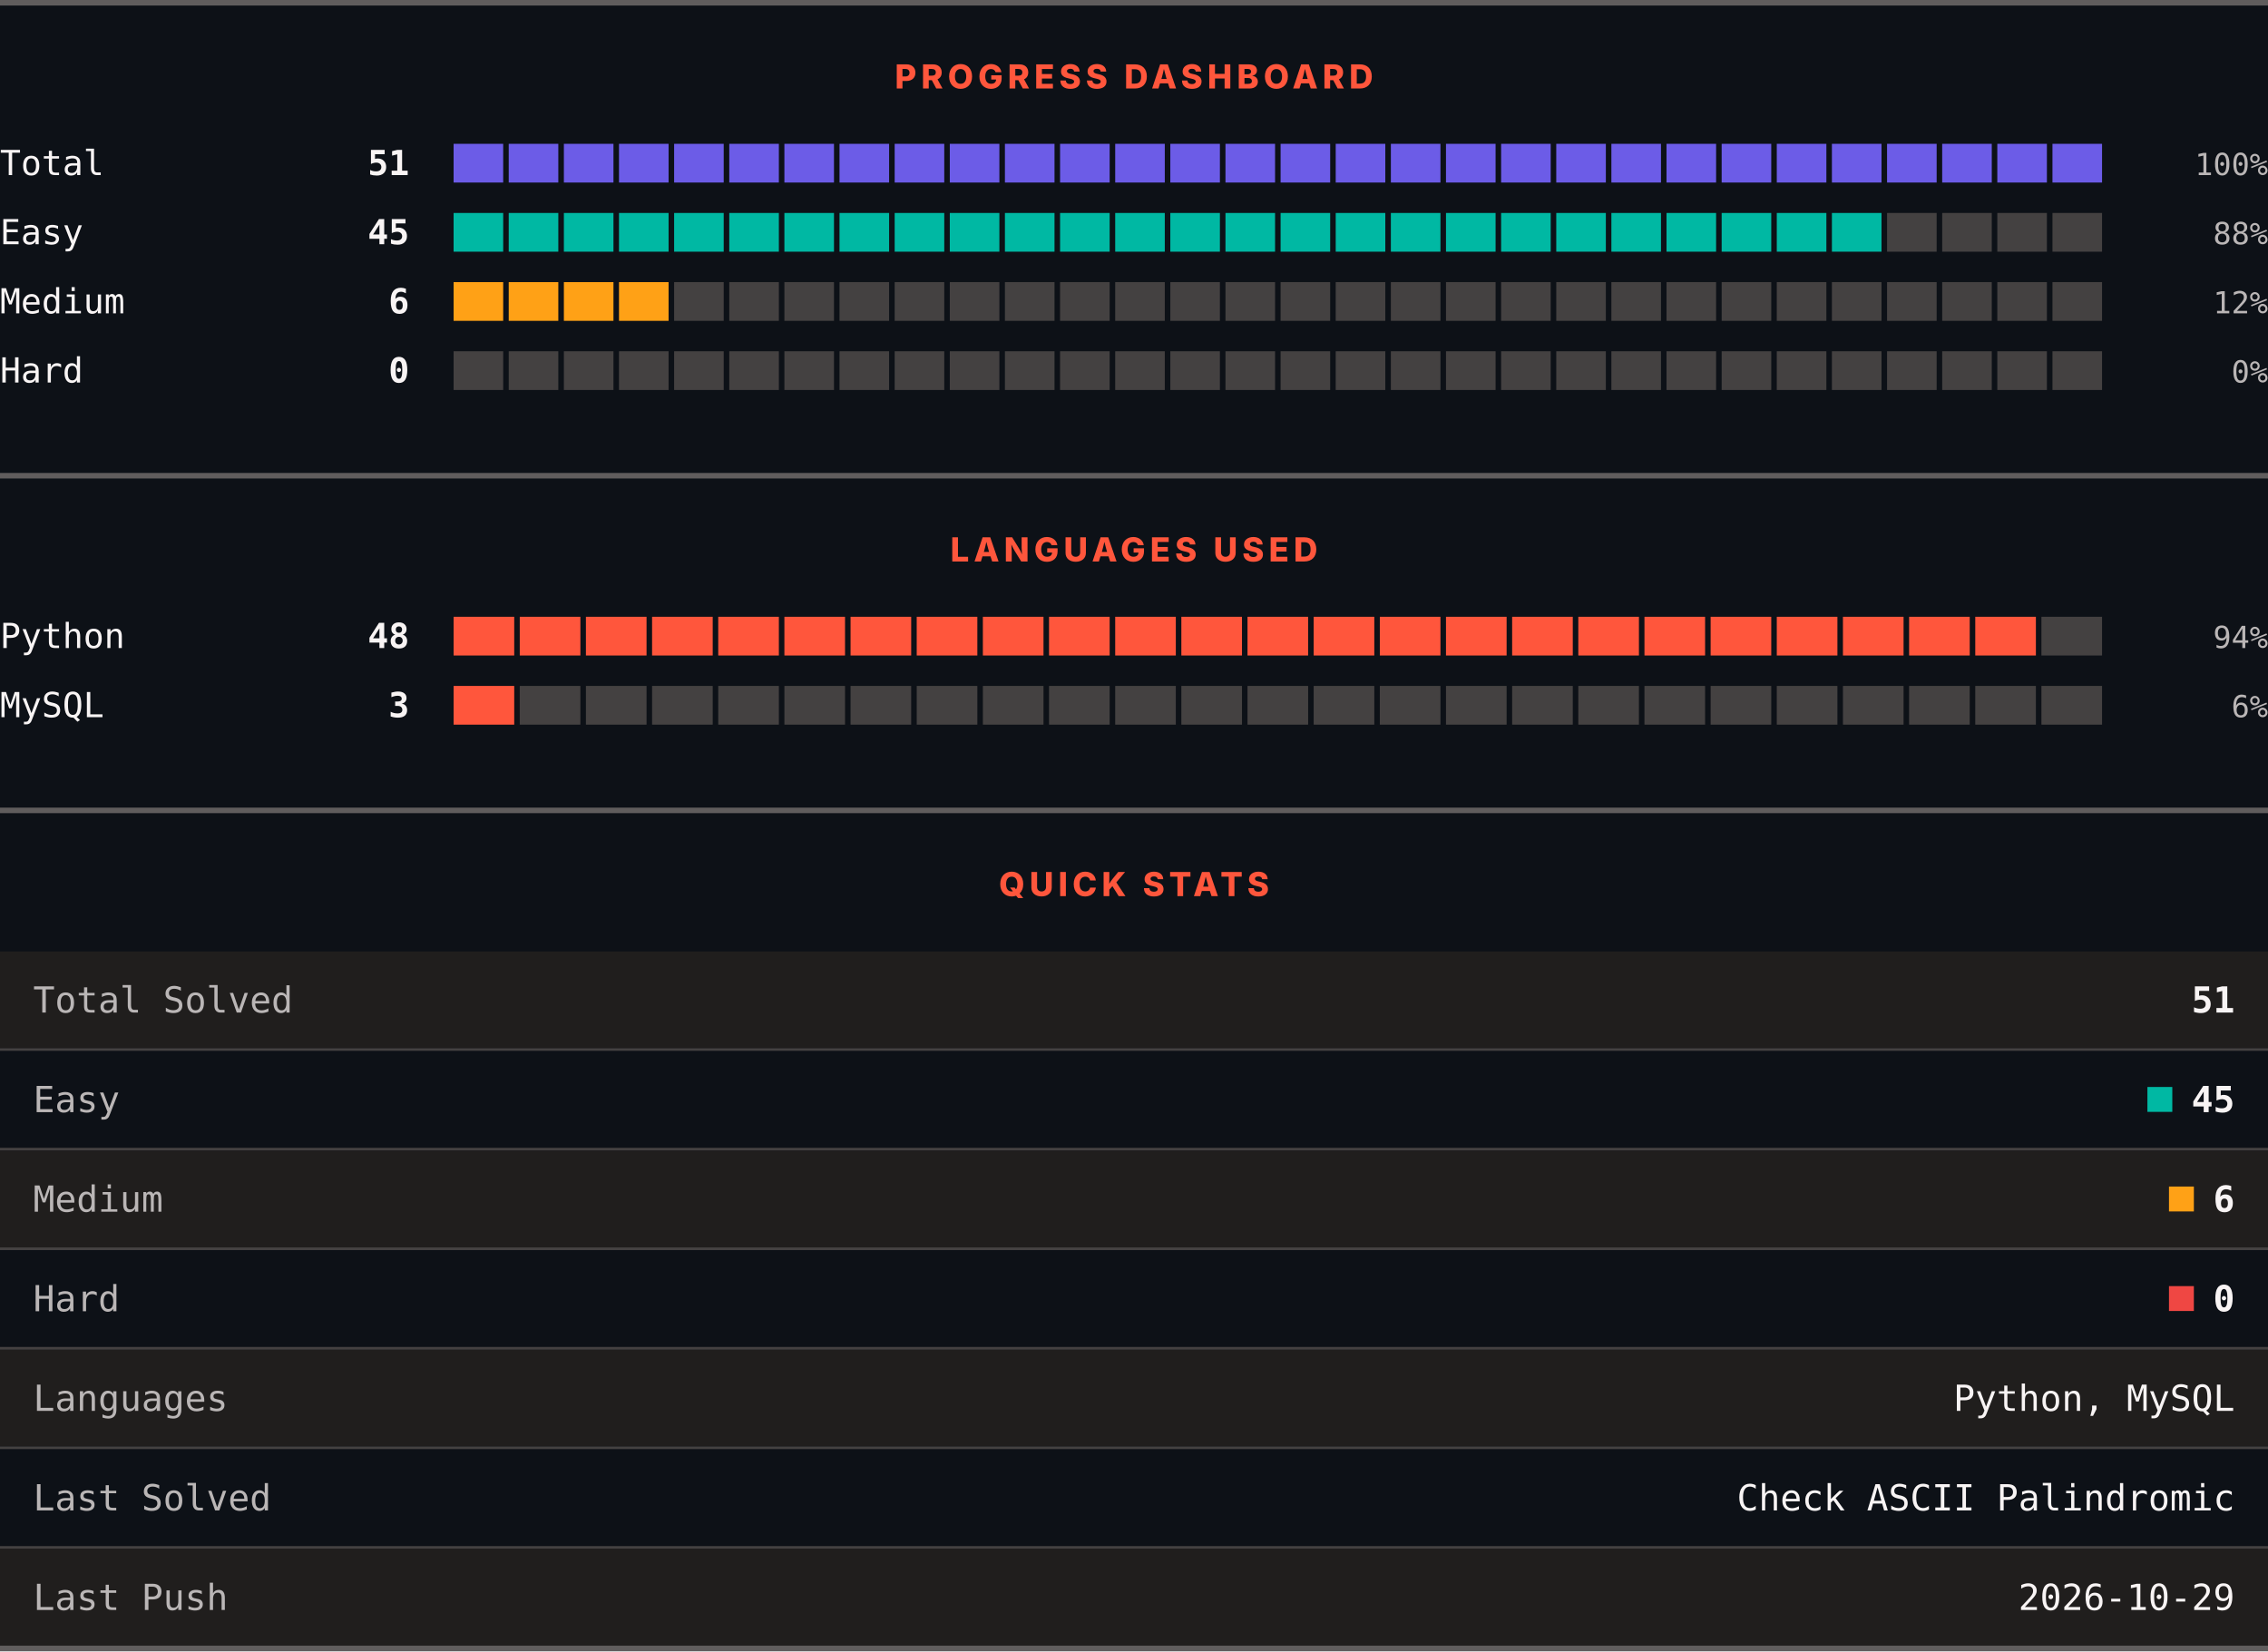
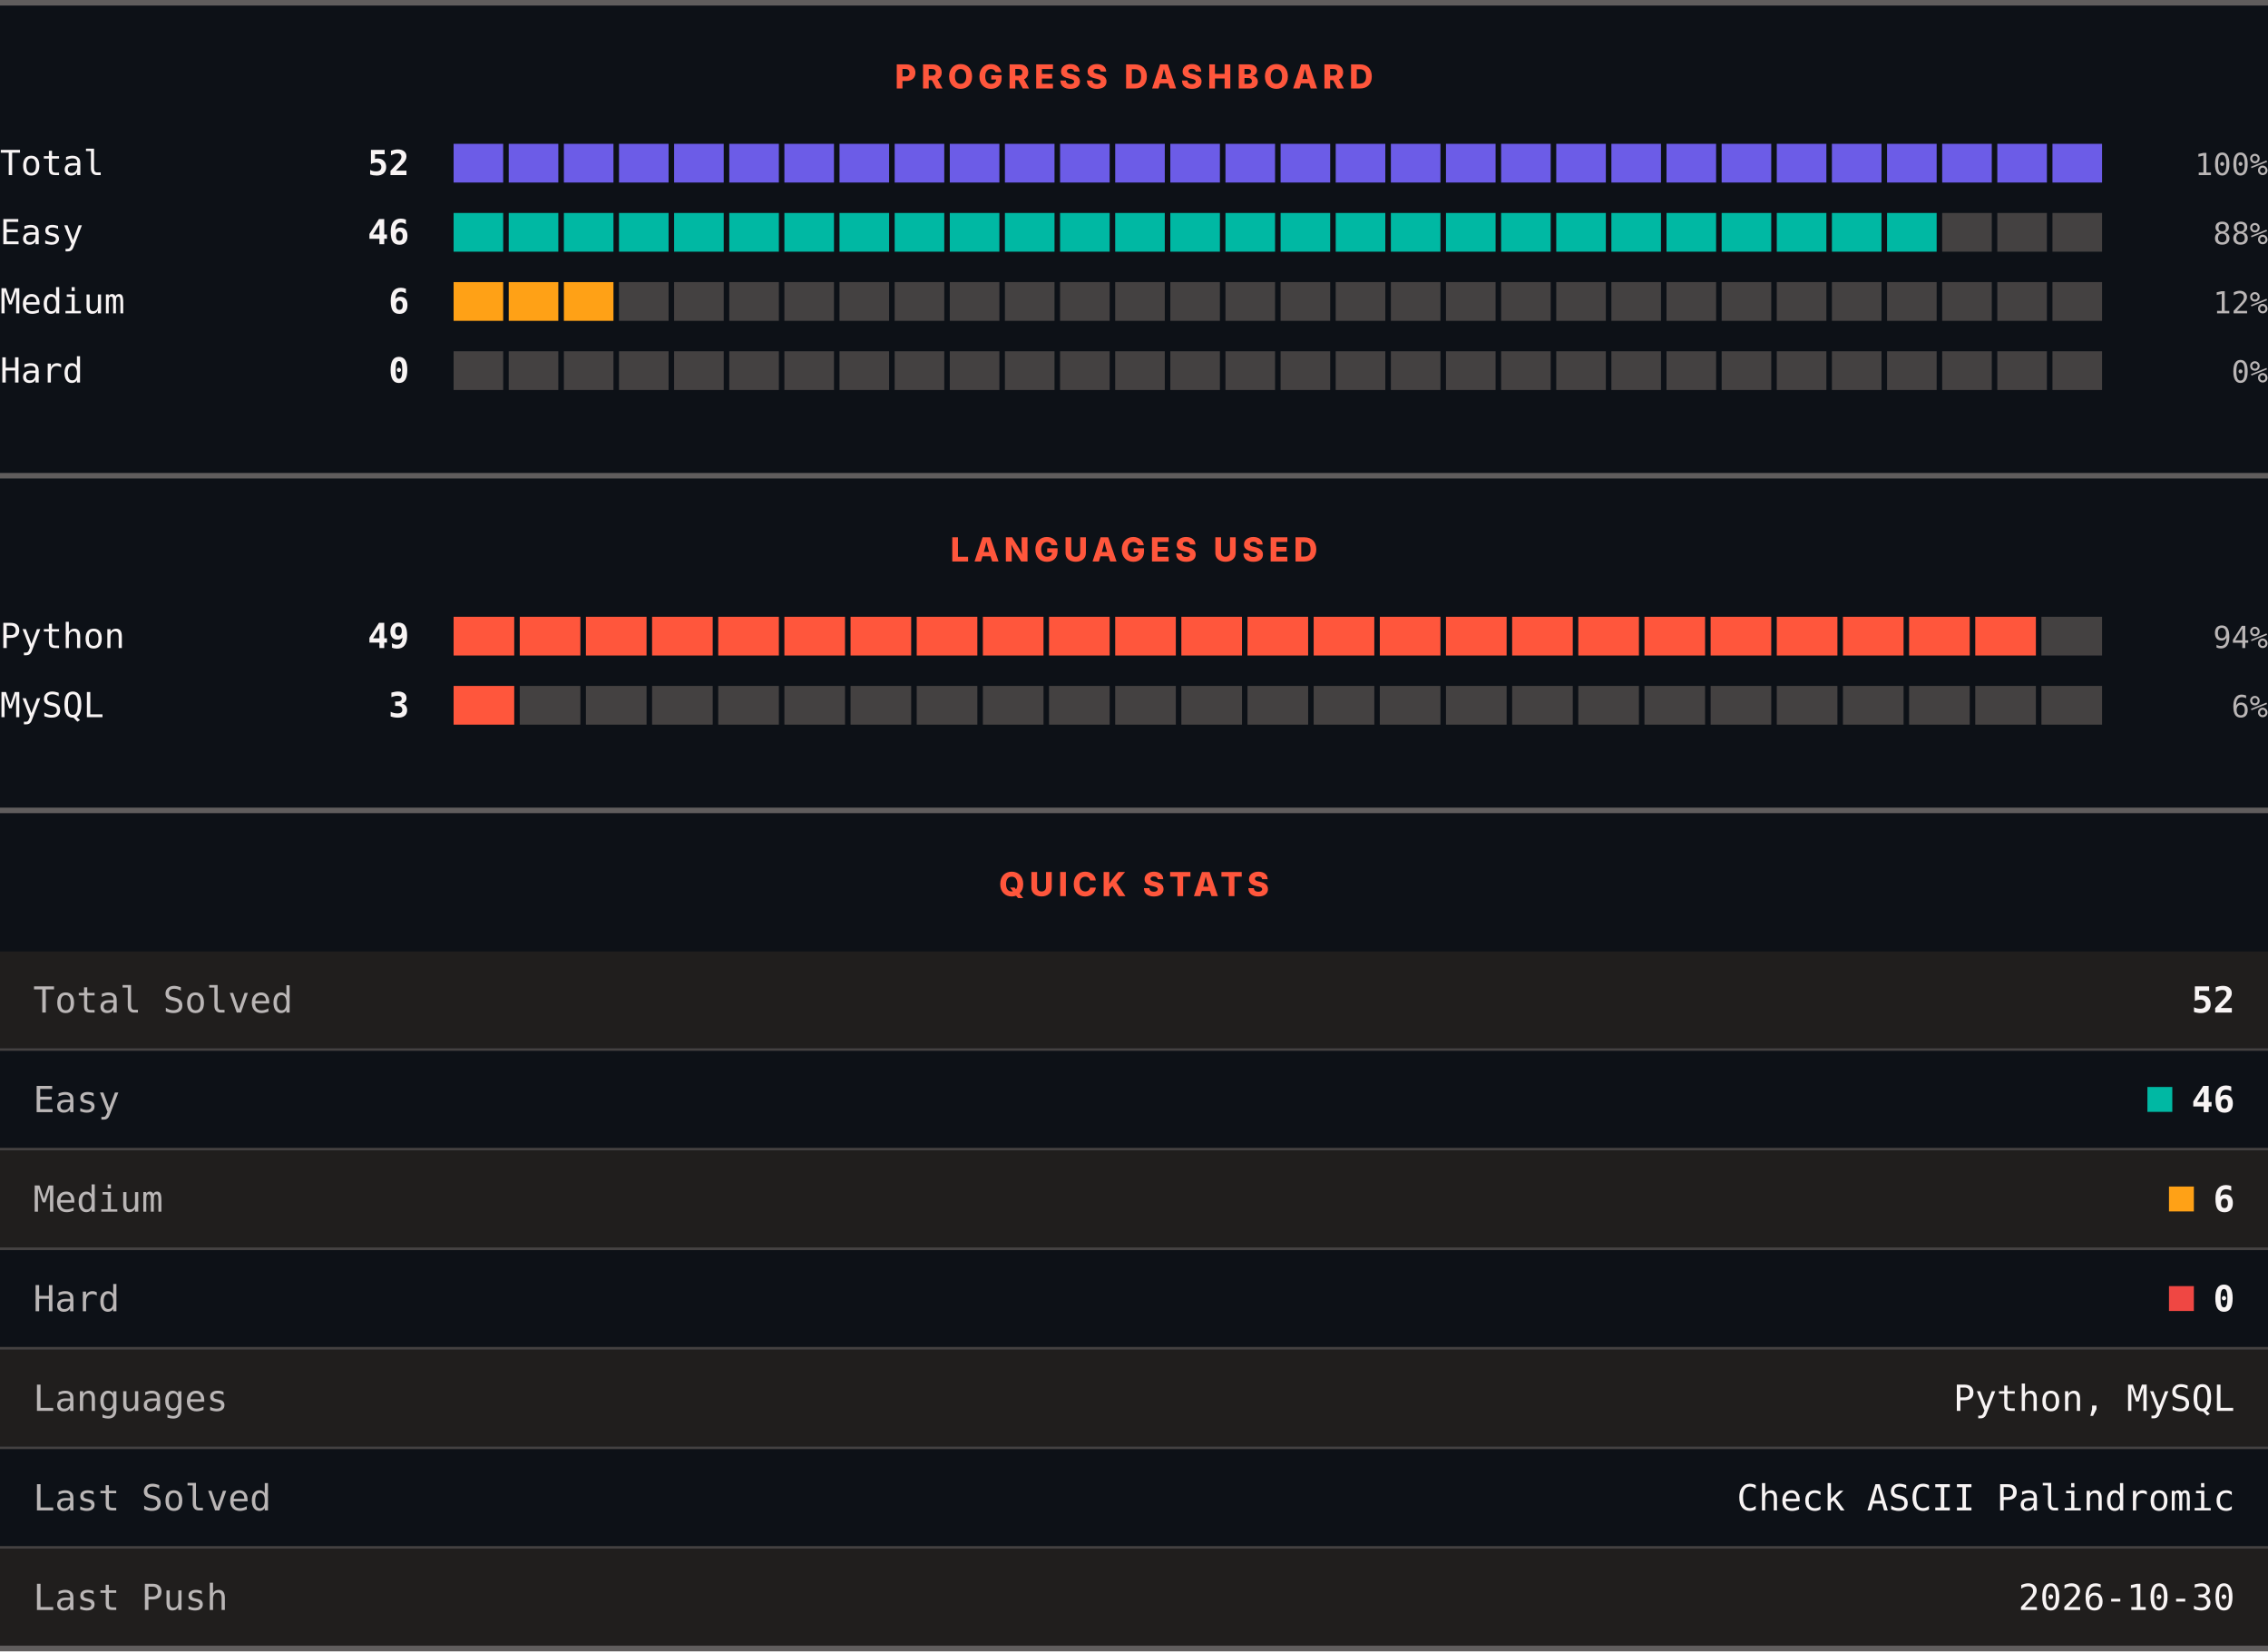
<svg xmlns="http://www.w3.org/2000/svg" width="820" height="597" viewBox="0 0 820 597" role="img" aria-label="LeetCode progress, languages and quick stats">
  <rect width="820" height="597" fill="#0d1117" />
  <rect x="0" y="0" width="820" height="2" fill="#605d5d" />
  <text x="410" y="32" text-anchor="middle" font-family="Archivo, system-ui, -apple-system, Segoe UI, sans-serif" font-size="12" font-weight="800" letter-spacing="1.68" fill="#ff563c">PROGRESS DASHBOARD</text>
  <text x="0" y="63.3" font-family="ui-monospace, SFMono-Regular, Menlo, Consolas, monospace" font-size="12.5" fill="#f8f4f4">Total</text>
-   <text x="148" y="63.3" text-anchor="end" font-family="ui-monospace, SFMono-Regular, Menlo, Consolas, monospace" font-size="12.5" font-weight="700" fill="#f8f4f4">51</text>
+   <text x="148" y="63.3" text-anchor="end" font-family="ui-monospace, SFMono-Regular, Menlo, Consolas, monospace" font-size="12.5" font-weight="700" fill="#f8f4f4">52</text>
  <rect x="164.00" y="52" width="17.93" height="14" fill="#6c5ce7" />
  <rect x="183.93" y="52" width="17.93" height="14" fill="#6c5ce7" />
  <rect x="203.87" y="52" width="17.93" height="14" fill="#6c5ce7" />
  <rect x="223.80" y="52" width="17.93" height="14" fill="#6c5ce7" />
  <rect x="243.73" y="52" width="17.93" height="14" fill="#6c5ce7" />
  <rect x="263.67" y="52" width="17.93" height="14" fill="#6c5ce7" />
  <rect x="283.60" y="52" width="17.93" height="14" fill="#6c5ce7" />
  <rect x="303.53" y="52" width="17.93" height="14" fill="#6c5ce7" />
  <rect x="323.47" y="52" width="17.93" height="14" fill="#6c5ce7" />
  <rect x="343.40" y="52" width="17.93" height="14" fill="#6c5ce7" />
  <rect x="363.33" y="52" width="17.93" height="14" fill="#6c5ce7" />
  <rect x="383.27" y="52" width="17.93" height="14" fill="#6c5ce7" />
  <rect x="403.20" y="52" width="17.93" height="14" fill="#6c5ce7" />
  <rect x="423.13" y="52" width="17.93" height="14" fill="#6c5ce7" />
  <rect x="443.07" y="52" width="17.93" height="14" fill="#6c5ce7" />
  <rect x="463.00" y="52" width="17.93" height="14" fill="#6c5ce7" />
  <rect x="482.93" y="52" width="17.93" height="14" fill="#6c5ce7" />
  <rect x="502.87" y="52" width="17.93" height="14" fill="#6c5ce7" />
  <rect x="522.80" y="52" width="17.93" height="14" fill="#6c5ce7" />
  <rect x="542.73" y="52" width="17.93" height="14" fill="#6c5ce7" />
  <rect x="562.67" y="52" width="17.93" height="14" fill="#6c5ce7" />
  <rect x="582.60" y="52" width="17.93" height="14" fill="#6c5ce7" />
  <rect x="602.53" y="52" width="17.93" height="14" fill="#6c5ce7" />
  <rect x="622.47" y="52" width="17.93" height="14" fill="#6c5ce7" />
  <rect x="642.40" y="52" width="17.93" height="14" fill="#6c5ce7" />
  <rect x="662.33" y="52" width="17.93" height="14" fill="#6c5ce7" />
  <rect x="682.27" y="52" width="17.93" height="14" fill="#6c5ce7" />
  <rect x="702.20" y="52" width="17.93" height="14" fill="#6c5ce7" />
  <rect x="722.13" y="52" width="17.93" height="14" fill="#6c5ce7" />
  <rect x="742.07" y="52" width="17.93" height="14" fill="#6c5ce7" />
  <text x="820" y="63.3" text-anchor="end" font-family="ui-monospace, SFMono-Regular, Menlo, Consolas, monospace" font-size="11" fill="#bab6b6">100%</text>
  <text x="0" y="88.3" font-family="ui-monospace, SFMono-Regular, Menlo, Consolas, monospace" font-size="12.5" fill="#f8f4f4">Easy</text>
-   <text x="148" y="88.3" text-anchor="end" font-family="ui-monospace, SFMono-Regular, Menlo, Consolas, monospace" font-size="12.5" font-weight="700" fill="#f8f4f4">45</text>
+   <text x="148" y="88.3" text-anchor="end" font-family="ui-monospace, SFMono-Regular, Menlo, Consolas, monospace" font-size="12.5" font-weight="700" fill="#f8f4f4">46</text>
  <rect x="164.00" y="77" width="17.93" height="14" fill="#00b8a3" />
  <rect x="183.93" y="77" width="17.93" height="14" fill="#00b8a3" />
  <rect x="203.87" y="77" width="17.93" height="14" fill="#00b8a3" />
  <rect x="223.80" y="77" width="17.93" height="14" fill="#00b8a3" />
  <rect x="243.73" y="77" width="17.93" height="14" fill="#00b8a3" />
  <rect x="263.67" y="77" width="17.93" height="14" fill="#00b8a3" />
  <rect x="283.60" y="77" width="17.93" height="14" fill="#00b8a3" />
  <rect x="303.53" y="77" width="17.93" height="14" fill="#00b8a3" />
  <rect x="323.47" y="77" width="17.93" height="14" fill="#00b8a3" />
  <rect x="343.40" y="77" width="17.93" height="14" fill="#00b8a3" />
  <rect x="363.33" y="77" width="17.93" height="14" fill="#00b8a3" />
  <rect x="383.27" y="77" width="17.93" height="14" fill="#00b8a3" />
  <rect x="403.20" y="77" width="17.93" height="14" fill="#00b8a3" />
  <rect x="423.13" y="77" width="17.93" height="14" fill="#00b8a3" />
  <rect x="443.07" y="77" width="17.93" height="14" fill="#00b8a3" />
  <rect x="463.00" y="77" width="17.93" height="14" fill="#00b8a3" />
  <rect x="482.93" y="77" width="17.93" height="14" fill="#00b8a3" />
  <rect x="502.87" y="77" width="17.93" height="14" fill="#00b8a3" />
  <rect x="522.80" y="77" width="17.93" height="14" fill="#00b8a3" />
  <rect x="542.73" y="77" width="17.93" height="14" fill="#00b8a3" />
  <rect x="562.67" y="77" width="17.93" height="14" fill="#00b8a3" />
  <rect x="582.60" y="77" width="17.93" height="14" fill="#00b8a3" />
  <rect x="602.53" y="77" width="17.93" height="14" fill="#00b8a3" />
  <rect x="622.47" y="77" width="17.93" height="14" fill="#00b8a3" />
  <rect x="642.40" y="77" width="17.93" height="14" fill="#00b8a3" />
  <rect x="662.33" y="77" width="17.93" height="14" fill="#00b8a3" />
-   <rect x="682.27" y="77" width="17.93" height="14" fill="#444141" />
+   <rect x="682.27" y="77" width="17.93" height="14" fill="#00b8a3" />
  <rect x="702.20" y="77" width="17.93" height="14" fill="#444141" />
  <rect x="722.13" y="77" width="17.93" height="14" fill="#444141" />
  <rect x="742.07" y="77" width="17.93" height="14" fill="#444141" />
  <text x="820" y="88.3" text-anchor="end" font-family="ui-monospace, SFMono-Regular, Menlo, Consolas, monospace" font-size="11" fill="#bab6b6">88%</text>
  <text x="0" y="113.3" font-family="ui-monospace, SFMono-Regular, Menlo, Consolas, monospace" font-size="12.5" fill="#f8f4f4">Medium</text>
  <text x="148" y="113.3" text-anchor="end" font-family="ui-monospace, SFMono-Regular, Menlo, Consolas, monospace" font-size="12.5" font-weight="700" fill="#f8f4f4">6</text>
  <rect x="164.00" y="102" width="17.93" height="14" fill="#ffa116" />
  <rect x="183.93" y="102" width="17.93" height="14" fill="#ffa116" />
  <rect x="203.87" y="102" width="17.93" height="14" fill="#ffa116" />
-   <rect x="223.80" y="102" width="17.93" height="14" fill="#ffa116" />
+   <rect x="223.80" y="102" width="17.93" height="14" fill="#444141" />
  <rect x="243.73" y="102" width="17.93" height="14" fill="#444141" />
  <rect x="263.67" y="102" width="17.93" height="14" fill="#444141" />
  <rect x="283.60" y="102" width="17.93" height="14" fill="#444141" />
  <rect x="303.53" y="102" width="17.93" height="14" fill="#444141" />
  <rect x="323.47" y="102" width="17.93" height="14" fill="#444141" />
  <rect x="343.40" y="102" width="17.93" height="14" fill="#444141" />
  <rect x="363.33" y="102" width="17.93" height="14" fill="#444141" />
  <rect x="383.27" y="102" width="17.93" height="14" fill="#444141" />
  <rect x="403.20" y="102" width="17.93" height="14" fill="#444141" />
  <rect x="423.13" y="102" width="17.93" height="14" fill="#444141" />
  <rect x="443.07" y="102" width="17.93" height="14" fill="#444141" />
  <rect x="463.00" y="102" width="17.93" height="14" fill="#444141" />
  <rect x="482.93" y="102" width="17.93" height="14" fill="#444141" />
  <rect x="502.87" y="102" width="17.93" height="14" fill="#444141" />
  <rect x="522.80" y="102" width="17.93" height="14" fill="#444141" />
  <rect x="542.73" y="102" width="17.93" height="14" fill="#444141" />
  <rect x="562.67" y="102" width="17.93" height="14" fill="#444141" />
  <rect x="582.60" y="102" width="17.93" height="14" fill="#444141" />
  <rect x="602.53" y="102" width="17.93" height="14" fill="#444141" />
  <rect x="622.47" y="102" width="17.93" height="14" fill="#444141" />
  <rect x="642.40" y="102" width="17.93" height="14" fill="#444141" />
  <rect x="662.33" y="102" width="17.93" height="14" fill="#444141" />
  <rect x="682.27" y="102" width="17.93" height="14" fill="#444141" />
  <rect x="702.20" y="102" width="17.93" height="14" fill="#444141" />
  <rect x="722.13" y="102" width="17.93" height="14" fill="#444141" />
  <rect x="742.07" y="102" width="17.93" height="14" fill="#444141" />
  <text x="820" y="113.3" text-anchor="end" font-family="ui-monospace, SFMono-Regular, Menlo, Consolas, monospace" font-size="11" fill="#bab6b6">12%</text>
  <text x="0" y="138.3" font-family="ui-monospace, SFMono-Regular, Menlo, Consolas, monospace" font-size="12.5" fill="#f8f4f4">Hard</text>
  <text x="148" y="138.3" text-anchor="end" font-family="ui-monospace, SFMono-Regular, Menlo, Consolas, monospace" font-size="12.5" font-weight="700" fill="#f8f4f4">0</text>
  <rect x="164.00" y="127" width="17.93" height="14" fill="#444141" />
  <rect x="183.93" y="127" width="17.93" height="14" fill="#444141" />
  <rect x="203.87" y="127" width="17.93" height="14" fill="#444141" />
  <rect x="223.80" y="127" width="17.93" height="14" fill="#444141" />
  <rect x="243.73" y="127" width="17.93" height="14" fill="#444141" />
  <rect x="263.67" y="127" width="17.93" height="14" fill="#444141" />
  <rect x="283.60" y="127" width="17.93" height="14" fill="#444141" />
  <rect x="303.53" y="127" width="17.93" height="14" fill="#444141" />
  <rect x="323.47" y="127" width="17.93" height="14" fill="#444141" />
  <rect x="343.40" y="127" width="17.93" height="14" fill="#444141" />
  <rect x="363.33" y="127" width="17.93" height="14" fill="#444141" />
  <rect x="383.27" y="127" width="17.93" height="14" fill="#444141" />
  <rect x="403.20" y="127" width="17.93" height="14" fill="#444141" />
  <rect x="423.13" y="127" width="17.93" height="14" fill="#444141" />
  <rect x="443.07" y="127" width="17.93" height="14" fill="#444141" />
  <rect x="463.00" y="127" width="17.93" height="14" fill="#444141" />
  <rect x="482.93" y="127" width="17.93" height="14" fill="#444141" />
  <rect x="502.87" y="127" width="17.93" height="14" fill="#444141" />
  <rect x="522.80" y="127" width="17.93" height="14" fill="#444141" />
  <rect x="542.73" y="127" width="17.93" height="14" fill="#444141" />
  <rect x="562.67" y="127" width="17.93" height="14" fill="#444141" />
  <rect x="582.60" y="127" width="17.93" height="14" fill="#444141" />
  <rect x="602.53" y="127" width="17.93" height="14" fill="#444141" />
  <rect x="622.47" y="127" width="17.93" height="14" fill="#444141" />
  <rect x="642.40" y="127" width="17.93" height="14" fill="#444141" />
  <rect x="662.33" y="127" width="17.93" height="14" fill="#444141" />
  <rect x="682.27" y="127" width="17.93" height="14" fill="#444141" />
  <rect x="702.20" y="127" width="17.93" height="14" fill="#444141" />
  <rect x="722.13" y="127" width="17.93" height="14" fill="#444141" />
  <rect x="742.07" y="127" width="17.93" height="14" fill="#444141" />
  <text x="820" y="138.3" text-anchor="end" font-family="ui-monospace, SFMono-Regular, Menlo, Consolas, monospace" font-size="11" fill="#bab6b6">0%</text>
  <rect x="0" y="171" width="820" height="2" fill="#605d5d" />
  <text x="410" y="203" text-anchor="middle" font-family="Archivo, system-ui, -apple-system, Segoe UI, sans-serif" font-size="12" font-weight="800" letter-spacing="1.68" fill="#ff563c">LANGUAGES USED</text>
  <text x="0" y="234.3" font-family="ui-monospace, SFMono-Regular, Menlo, Consolas, monospace" font-size="12.5" fill="#f8f4f4">Python</text>
-   <text x="148" y="234.3" text-anchor="end" font-family="ui-monospace, SFMono-Regular, Menlo, Consolas, monospace" font-size="12.5" font-weight="700" fill="#f8f4f4">48</text>
+   <text x="148" y="234.3" text-anchor="end" font-family="ui-monospace, SFMono-Regular, Menlo, Consolas, monospace" font-size="12.5" font-weight="700" fill="#f8f4f4">49</text>
  <rect x="164.00" y="223" width="21.92" height="14" fill="#ff563c" />
  <rect x="187.92" y="223" width="21.92" height="14" fill="#ff563c" />
  <rect x="211.84" y="223" width="21.92" height="14" fill="#ff563c" />
  <rect x="235.76" y="223" width="21.92" height="14" fill="#ff563c" />
  <rect x="259.68" y="223" width="21.92" height="14" fill="#ff563c" />
  <rect x="283.60" y="223" width="21.92" height="14" fill="#ff563c" />
  <rect x="307.52" y="223" width="21.92" height="14" fill="#ff563c" />
  <rect x="331.44" y="223" width="21.92" height="14" fill="#ff563c" />
  <rect x="355.36" y="223" width="21.92" height="14" fill="#ff563c" />
  <rect x="379.28" y="223" width="21.92" height="14" fill="#ff563c" />
  <rect x="403.20" y="223" width="21.92" height="14" fill="#ff563c" />
  <rect x="427.12" y="223" width="21.92" height="14" fill="#ff563c" />
  <rect x="451.04" y="223" width="21.92" height="14" fill="#ff563c" />
  <rect x="474.96" y="223" width="21.92" height="14" fill="#ff563c" />
  <rect x="498.88" y="223" width="21.92" height="14" fill="#ff563c" />
  <rect x="522.80" y="223" width="21.92" height="14" fill="#ff563c" />
  <rect x="546.72" y="223" width="21.92" height="14" fill="#ff563c" />
  <rect x="570.64" y="223" width="21.92" height="14" fill="#ff563c" />
  <rect x="594.56" y="223" width="21.92" height="14" fill="#ff563c" />
  <rect x="618.48" y="223" width="21.92" height="14" fill="#ff563c" />
  <rect x="642.40" y="223" width="21.92" height="14" fill="#ff563c" />
  <rect x="666.32" y="223" width="21.92" height="14" fill="#ff563c" />
  <rect x="690.24" y="223" width="21.92" height="14" fill="#ff563c" />
  <rect x="714.16" y="223" width="21.92" height="14" fill="#ff563c" />
  <rect x="738.08" y="223" width="21.92" height="14" fill="#444141" />
  <text x="820" y="234.3" text-anchor="end" font-family="ui-monospace, SFMono-Regular, Menlo, Consolas, monospace" font-size="11" fill="#bab6b6">94%</text>
  <text x="0" y="259.3" font-family="ui-monospace, SFMono-Regular, Menlo, Consolas, monospace" font-size="12.5" fill="#f8f4f4">MySQL</text>
  <text x="148" y="259.3" text-anchor="end" font-family="ui-monospace, SFMono-Regular, Menlo, Consolas, monospace" font-size="12.5" font-weight="700" fill="#f8f4f4">3</text>
  <rect x="164.00" y="248" width="21.92" height="14" fill="#ff563c" />
  <rect x="187.92" y="248" width="21.92" height="14" fill="#444141" />
  <rect x="211.84" y="248" width="21.92" height="14" fill="#444141" />
  <rect x="235.76" y="248" width="21.92" height="14" fill="#444141" />
  <rect x="259.68" y="248" width="21.92" height="14" fill="#444141" />
  <rect x="283.60" y="248" width="21.92" height="14" fill="#444141" />
  <rect x="307.52" y="248" width="21.92" height="14" fill="#444141" />
  <rect x="331.44" y="248" width="21.92" height="14" fill="#444141" />
  <rect x="355.36" y="248" width="21.92" height="14" fill="#444141" />
  <rect x="379.28" y="248" width="21.92" height="14" fill="#444141" />
  <rect x="403.20" y="248" width="21.92" height="14" fill="#444141" />
  <rect x="427.12" y="248" width="21.92" height="14" fill="#444141" />
  <rect x="451.04" y="248" width="21.92" height="14" fill="#444141" />
  <rect x="474.96" y="248" width="21.92" height="14" fill="#444141" />
  <rect x="498.88" y="248" width="21.92" height="14" fill="#444141" />
  <rect x="522.80" y="248" width="21.92" height="14" fill="#444141" />
  <rect x="546.72" y="248" width="21.92" height="14" fill="#444141" />
  <rect x="570.64" y="248" width="21.92" height="14" fill="#444141" />
  <rect x="594.56" y="248" width="21.92" height="14" fill="#444141" />
  <rect x="618.48" y="248" width="21.92" height="14" fill="#444141" />
  <rect x="642.40" y="248" width="21.92" height="14" fill="#444141" />
  <rect x="666.32" y="248" width="21.92" height="14" fill="#444141" />
  <rect x="690.24" y="248" width="21.92" height="14" fill="#444141" />
  <rect x="714.16" y="248" width="21.92" height="14" fill="#444141" />
  <rect x="738.08" y="248" width="21.92" height="14" fill="#444141" />
  <text x="820" y="259.3" text-anchor="end" font-family="ui-monospace, SFMono-Regular, Menlo, Consolas, monospace" font-size="11" fill="#bab6b6">6%</text>
  <rect x="0" y="292" width="820" height="2" fill="#605d5d" />
  <text x="410" y="324" text-anchor="middle" font-family="Archivo, system-ui, -apple-system, Segoe UI, sans-serif" font-size="12" font-weight="800" letter-spacing="1.68" fill="#ff563c">QUICK STATS</text>
  <rect x="0" y="344" width="820" height="35" fill="#201e1d" />
  <text x="12" y="366.1" font-family="ui-monospace, SFMono-Regular, Menlo, Consolas, monospace" font-size="13" fill="#bab6b6">Total Solved</text>
-   <text x="808" y="366.1" text-anchor="end" font-family="ui-monospace, SFMono-Regular, Menlo, Consolas, monospace" font-size="13" font-weight="700" fill="#f8f4f4">51</text>
+   <text x="808" y="366.1" text-anchor="end" font-family="ui-monospace, SFMono-Regular, Menlo, Consolas, monospace" font-size="13" font-weight="700" fill="#f8f4f4">52</text>
  <rect x="0" y="379" width="820" height="1" fill="#444141" />
  <rect x="0" y="380" width="820" height="35" fill="#0d1117" />
  <text x="12" y="402.1" font-family="ui-monospace, SFMono-Regular, Menlo, Consolas, monospace" font-size="13" fill="#bab6b6">Easy</text>
  <rect x="776.4" y="393" width="9" height="9" fill="#00b8a3" />
-   <text x="808" y="402.1" text-anchor="end" font-family="ui-monospace, SFMono-Regular, Menlo, Consolas, monospace" font-size="13" font-weight="700" fill="#f8f4f4">45</text>
+   <text x="808" y="402.1" text-anchor="end" font-family="ui-monospace, SFMono-Regular, Menlo, Consolas, monospace" font-size="13" font-weight="700" fill="#f8f4f4">46</text>
  <rect x="0" y="415" width="820" height="1" fill="#444141" />
  <rect x="0" y="416" width="820" height="35" fill="#201e1d" />
  <text x="12" y="438.1" font-family="ui-monospace, SFMono-Regular, Menlo, Consolas, monospace" font-size="13" fill="#bab6b6">Medium</text>
  <rect x="784.2" y="429" width="9" height="9" fill="#ffa116" />
  <text x="808" y="438.1" text-anchor="end" font-family="ui-monospace, SFMono-Regular, Menlo, Consolas, monospace" font-size="13" font-weight="700" fill="#f8f4f4">6</text>
  <rect x="0" y="451" width="820" height="1" fill="#444141" />
  <rect x="0" y="452" width="820" height="35" fill="#0d1117" />
  <text x="12" y="474.1" font-family="ui-monospace, SFMono-Regular, Menlo, Consolas, monospace" font-size="13" fill="#bab6b6">Hard</text>
  <rect x="784.2" y="465" width="9" height="9" fill="#ef4743" />
  <text x="808" y="474.1" text-anchor="end" font-family="ui-monospace, SFMono-Regular, Menlo, Consolas, monospace" font-size="13" font-weight="700" fill="#f8f4f4">0</text>
  <rect x="0" y="487" width="820" height="1" fill="#444141" />
  <rect x="0" y="488" width="820" height="35" fill="#201e1d" />
  <text x="12" y="510.1" font-family="ui-monospace, SFMono-Regular, Menlo, Consolas, monospace" font-size="13" fill="#bab6b6">Languages</text>
  <text x="808" y="510.1" text-anchor="end" font-family="ui-monospace, SFMono-Regular, Menlo, Consolas, monospace" font-size="13" fill="#f8f4f4">Python, MySQL</text>
  <rect x="0" y="523" width="820" height="1" fill="#444141" />
  <rect x="0" y="524" width="820" height="35" fill="#0d1117" />
  <text x="12" y="546.1" font-family="ui-monospace, SFMono-Regular, Menlo, Consolas, monospace" font-size="13" fill="#bab6b6">Last Solved</text>
  <text x="808" y="546.1" text-anchor="end" font-family="ui-monospace, SFMono-Regular, Menlo, Consolas, monospace" font-size="13" fill="#f8f4f4">Check ASCII Palindromic</text>
  <rect x="0" y="559" width="820" height="1" fill="#444141" />
  <rect x="0" y="560" width="820" height="35" fill="#201e1d" />
  <text x="12" y="582.1" font-family="ui-monospace, SFMono-Regular, Menlo, Consolas, monospace" font-size="13" fill="#bab6b6">Last Push</text>
-   <text x="808" y="582.1" text-anchor="end" font-family="ui-monospace, SFMono-Regular, Menlo, Consolas, monospace" font-size="13" fill="#f8f4f4">2026-10-29</text>
+   <text x="808" y="582.1" text-anchor="end" font-family="ui-monospace, SFMono-Regular, Menlo, Consolas, monospace" font-size="13" fill="#f8f4f4">2026-10-30</text>
  <rect x="0" y="595" width="820" height="2" fill="#605d5d" />
</svg>
